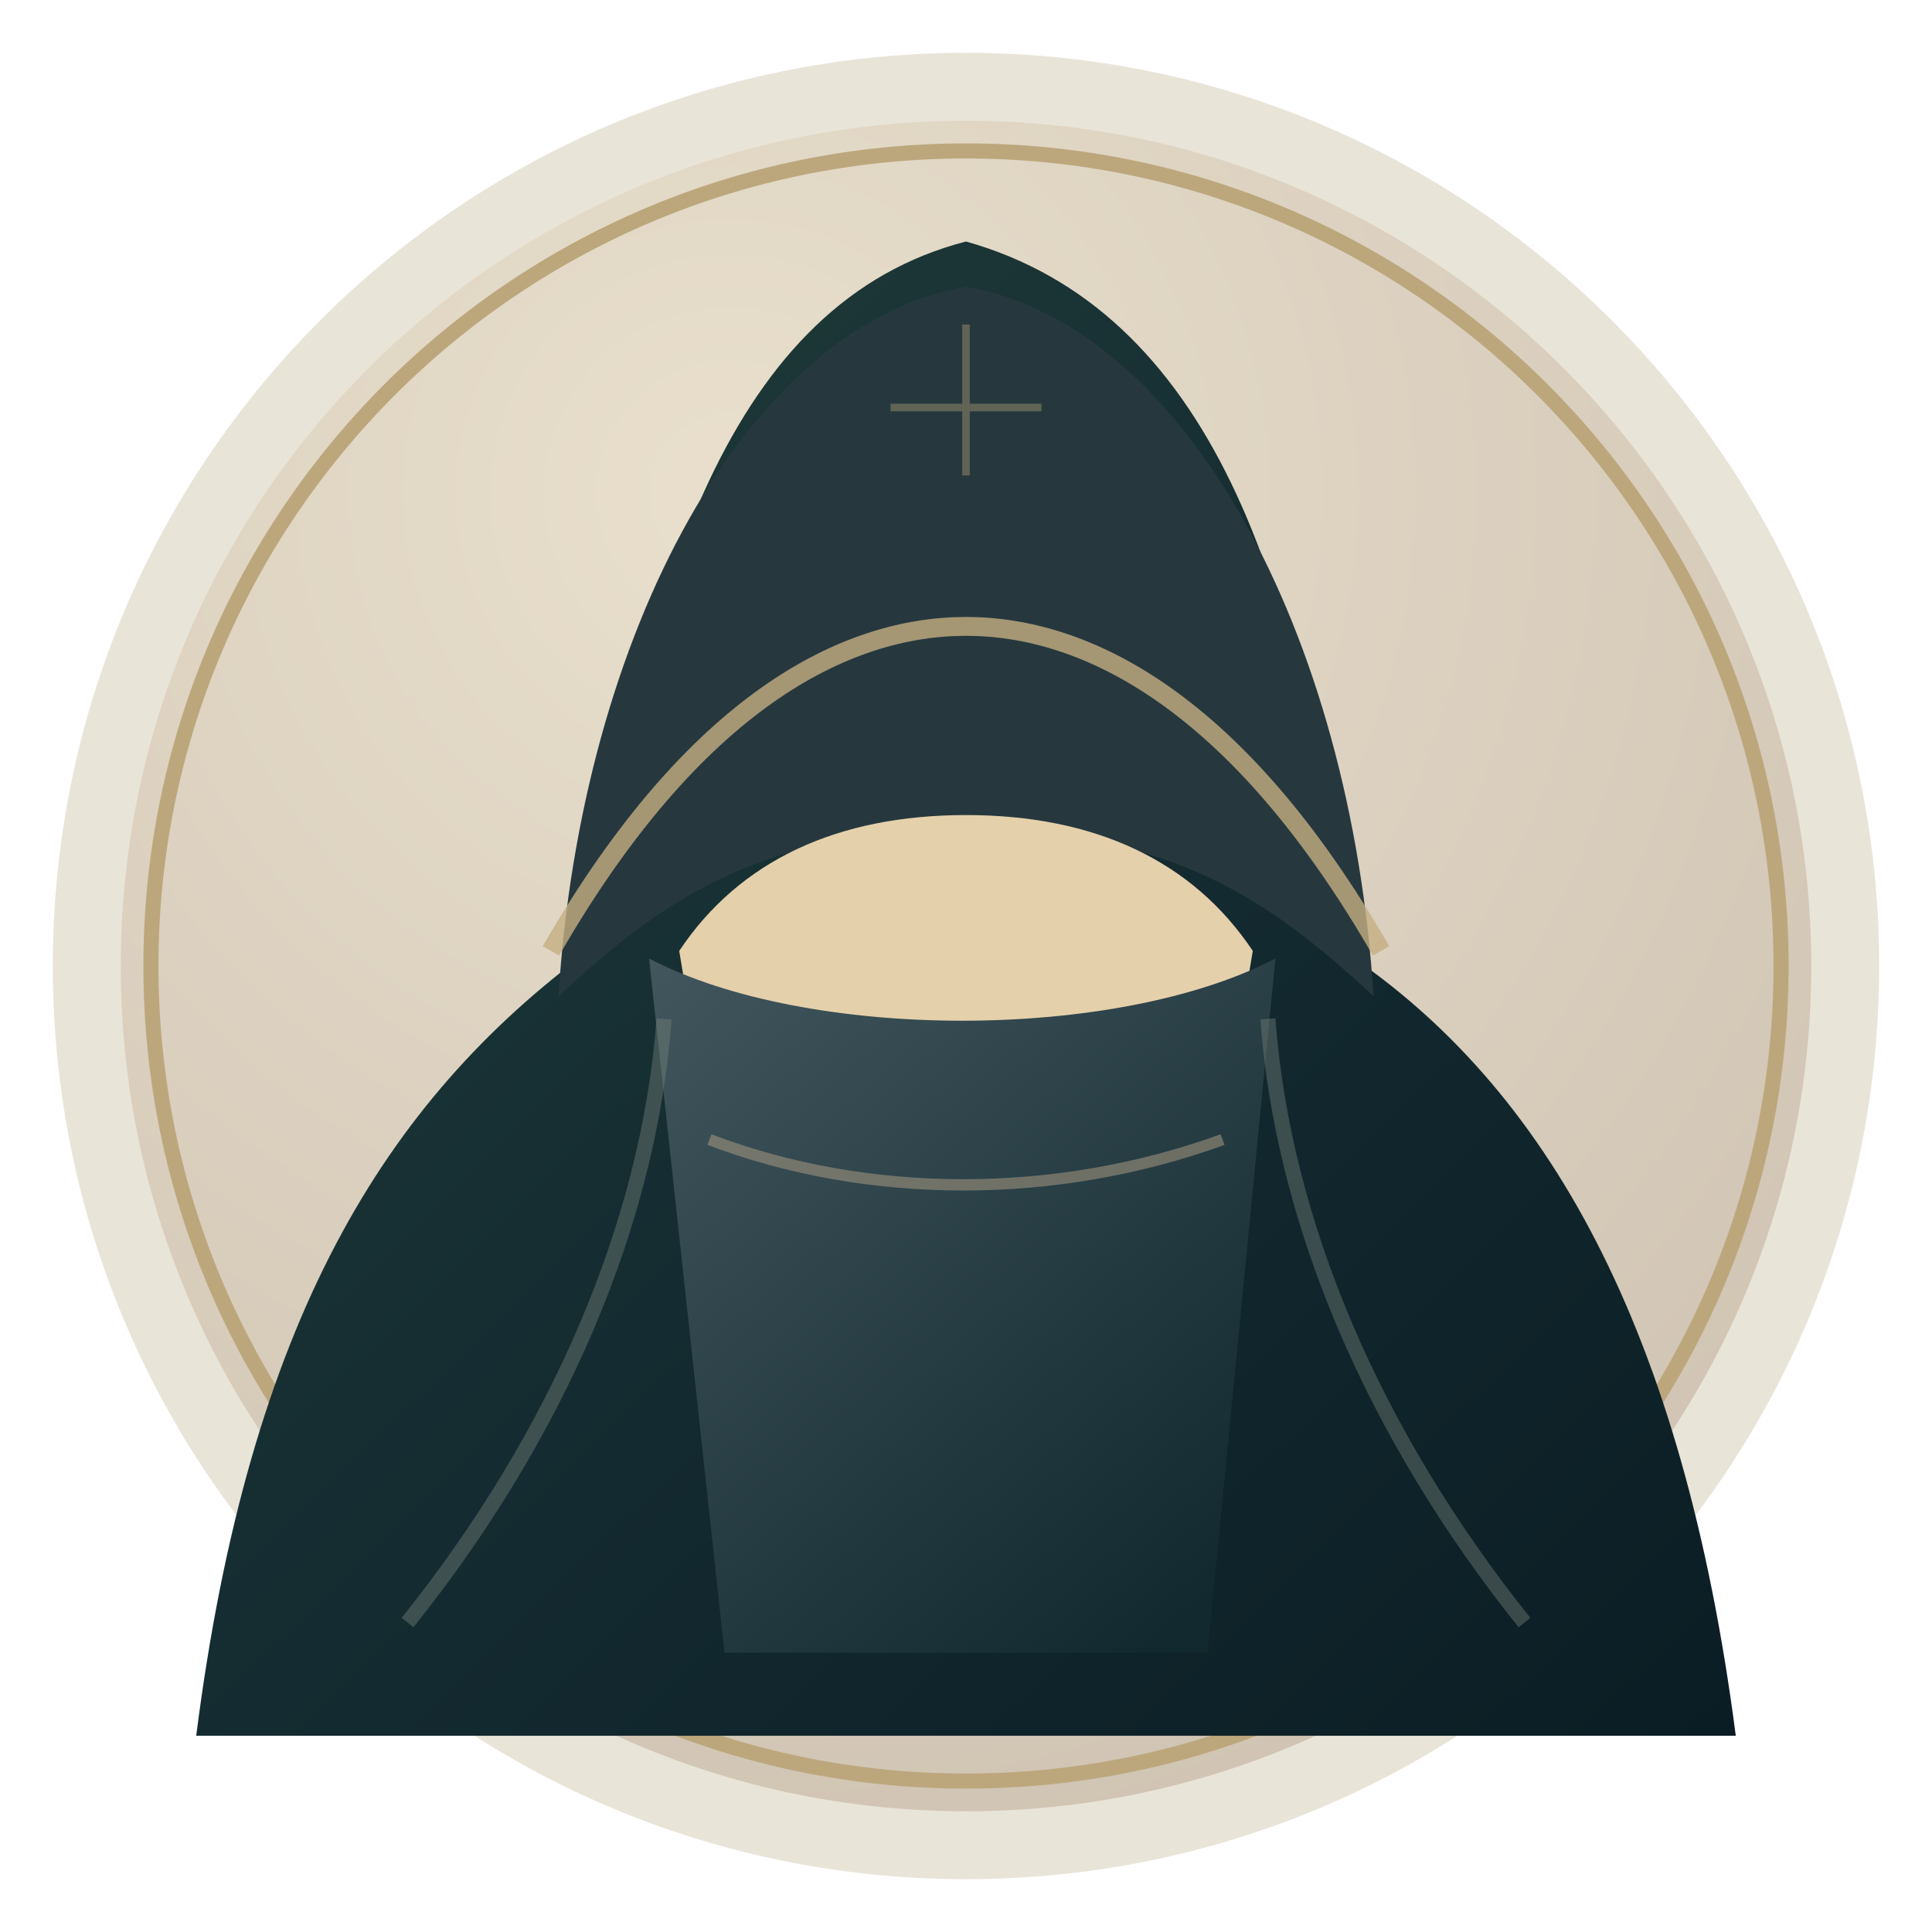
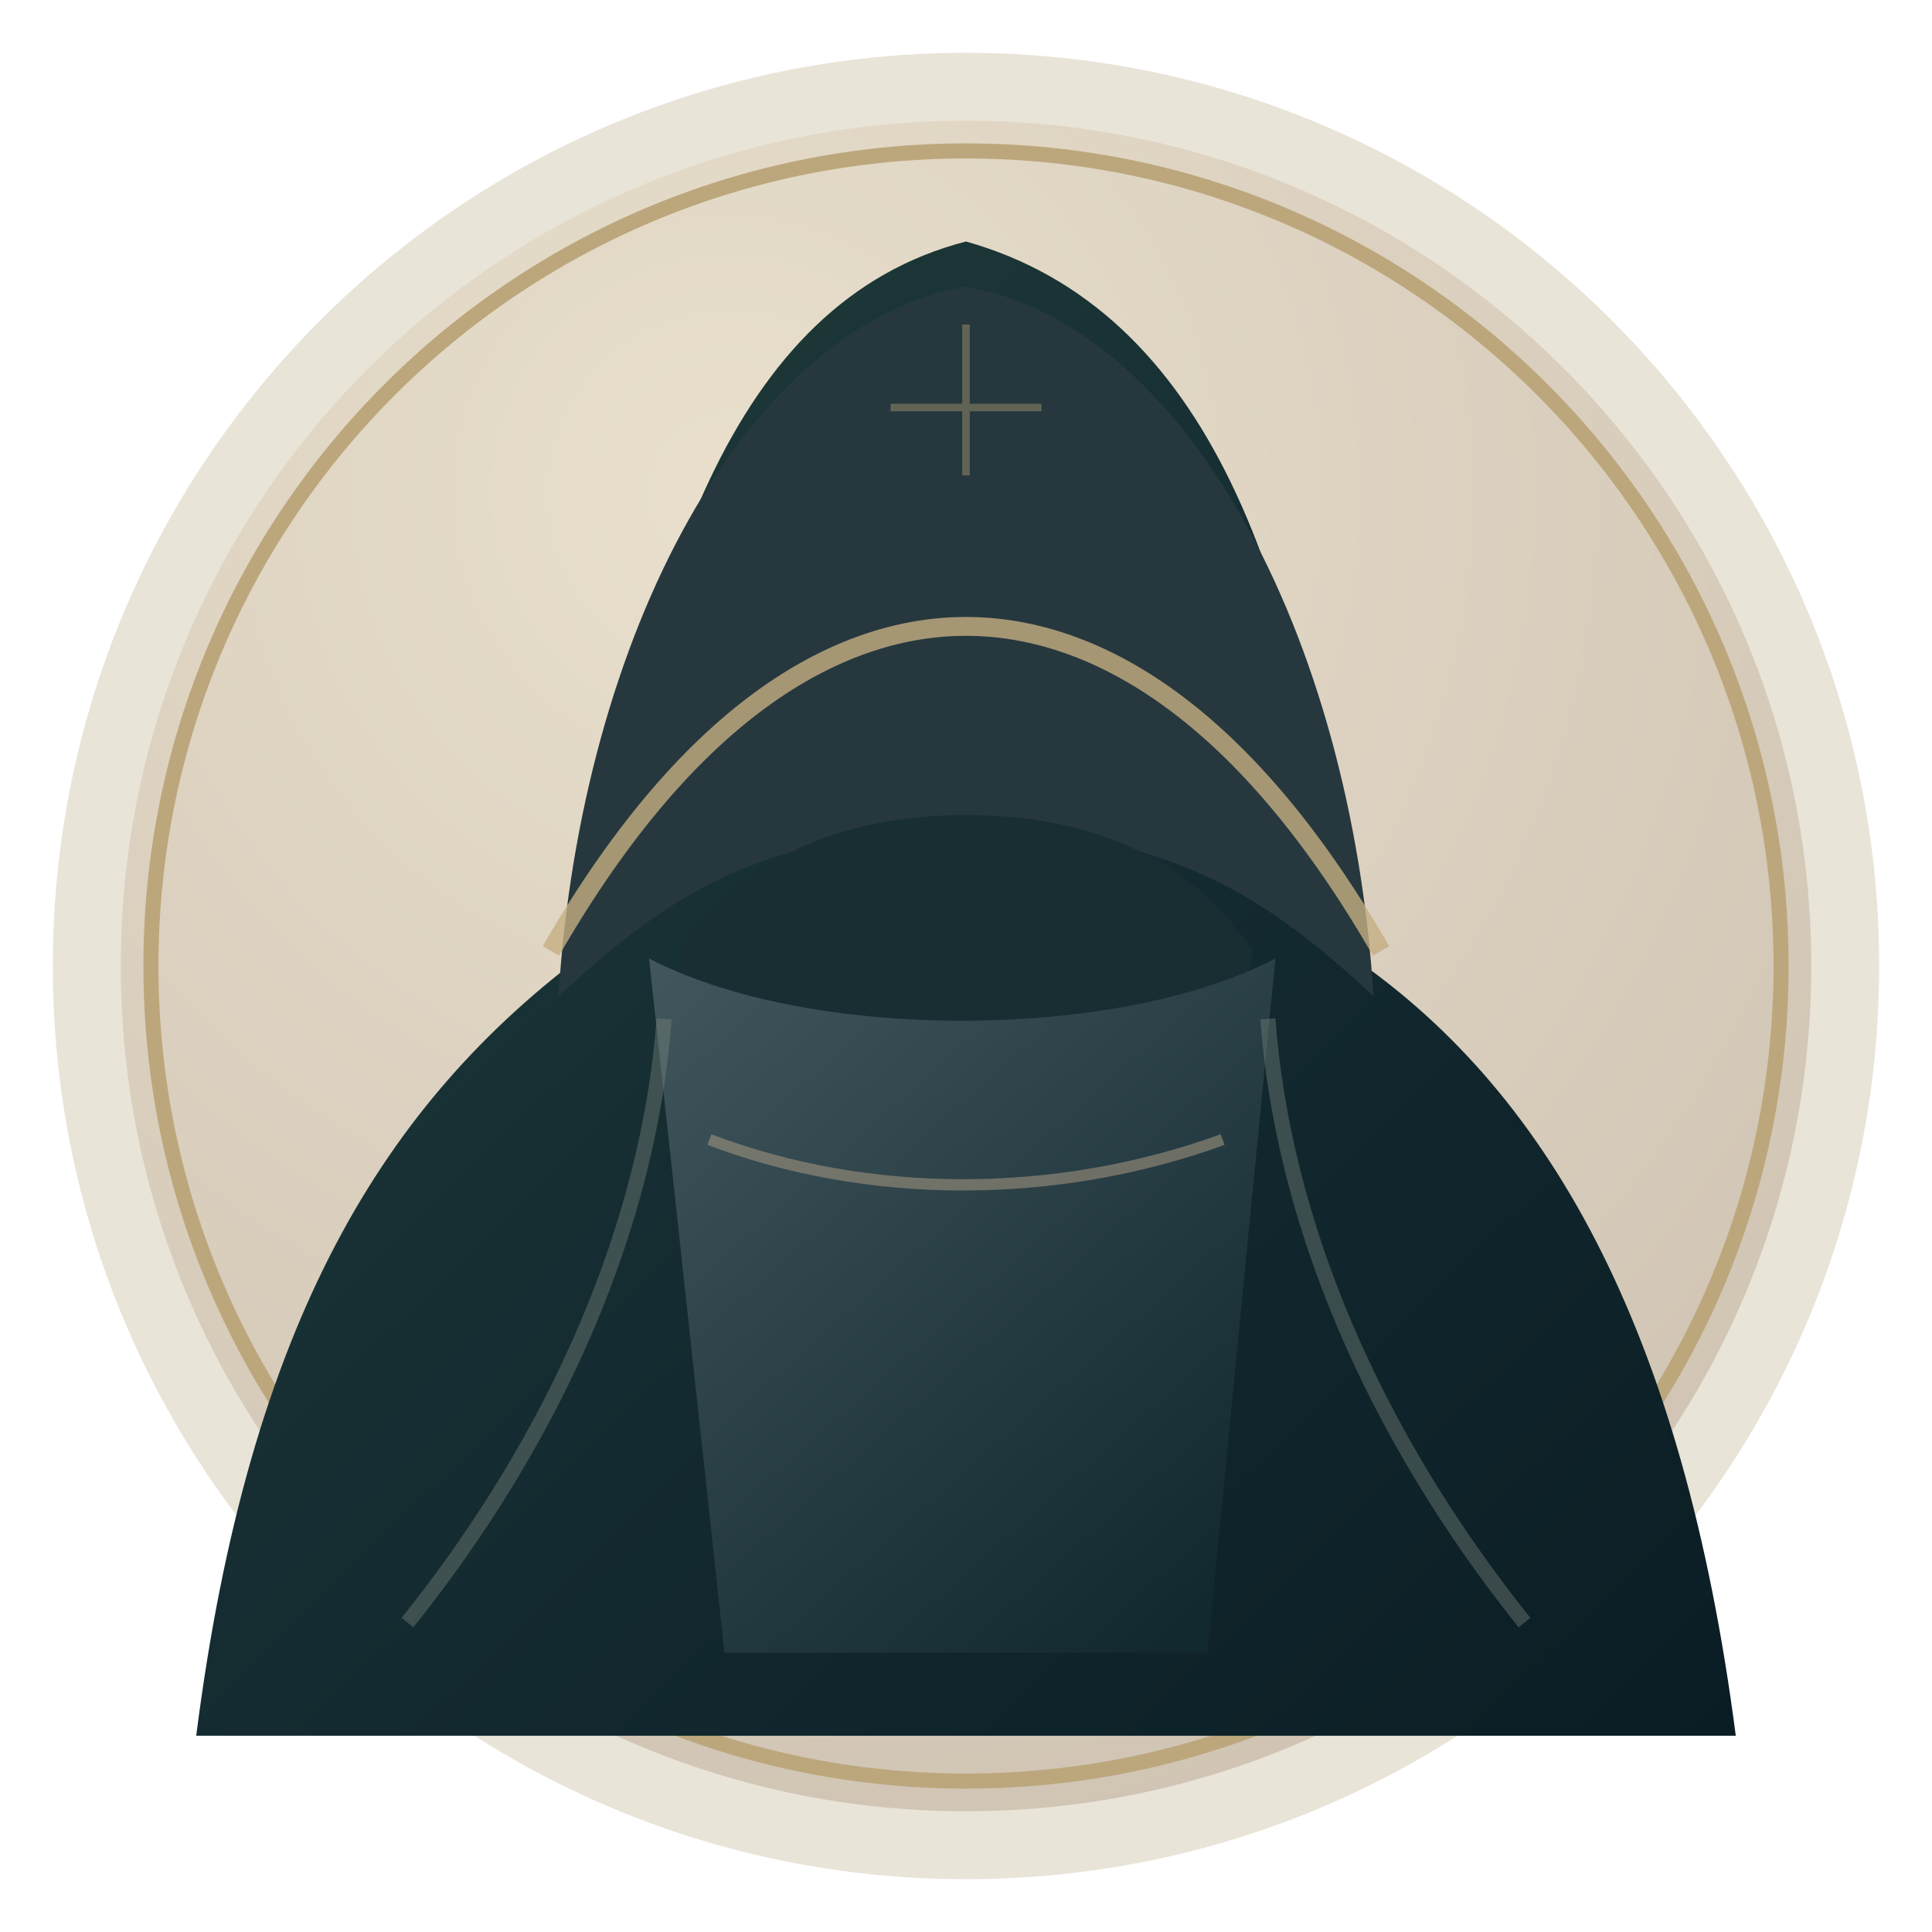
<svg xmlns="http://www.w3.org/2000/svg" viewBox="0 0 256 256" role="img" aria-label="Stilisiertes Frauenprofil mit Niqab">
  <defs>
    <radialGradient id="a" cx=".36" cy=".22" r=".86">
      <stop stop-color="#e7d7b5" />
      <stop offset="1" stop-color="#9e856c" />
    </radialGradient>
    <linearGradient id="b" x1="0" y1="0" x2="1" y2="1">
      <stop stop-color="#223e3b" />
      <stop offset=".55" stop-color="#132a30" />
      <stop offset="1" stop-color="#0b1d24" />
    </linearGradient>
    <linearGradient id="c" x1="0" y1="0" x2=".8" y2="1">
      <stop stop-color="#42565d" />
      <stop offset="1" stop-color="#122930" />
    </linearGradient>
  </defs>
  <circle cx="128" cy="128" r="121" fill="#e9e4d8" />
  <circle cx="128" cy="128" r="112" fill="url(#a)" opacity=".35" />
  <circle cx="128" cy="128" r="108" fill="none" stroke="#bca77d" stroke-width="2" />
  <path d="M26 230C33 175 51 146 78 126c7-49 19-86 50-94 32 9 45 45 50 94 27 18 45 50 52 104Z" fill="url(#b)" />
  <path d="M74 132c3-48 25-89 54-94 29 5 51 46 54 94-14-13-27-22-54-22s-40 9-54 22Z" fill="#26383e" />
-   <path d="M90 126c8-12 21-18 38-18s30 6 38 18l-4 24H94Z" fill="#e5d0ac" />
+   <path d="M90 126c8-12 21-18 38-18s30 6 38 18l-4 24H94Z" fill="#182e33" />
  <path d="M86 127c21 11 62 11 83 0l-9 92H96Z" fill="url(#c)" />
  <path d="M54 215c20-25 32-53 34-80M202 215c-20-25-32-53-34-80" fill="none" stroke="#78847c" stroke-width="2" opacity=".42" />
  <path d="M73 126C92 93 112 83 128 83s36 10 55 43" fill="none" stroke="#c4ae82" stroke-width="2.5" opacity=".8" />
  <path d="M94 151c21 8 46 8 68 0" fill="none" stroke="#a89982" stroke-width="1.5" opacity=".55" />
  <path d="M128 43v20M118 54h20" stroke="#b9a579" stroke-width="1" opacity=".4" />
</svg>
